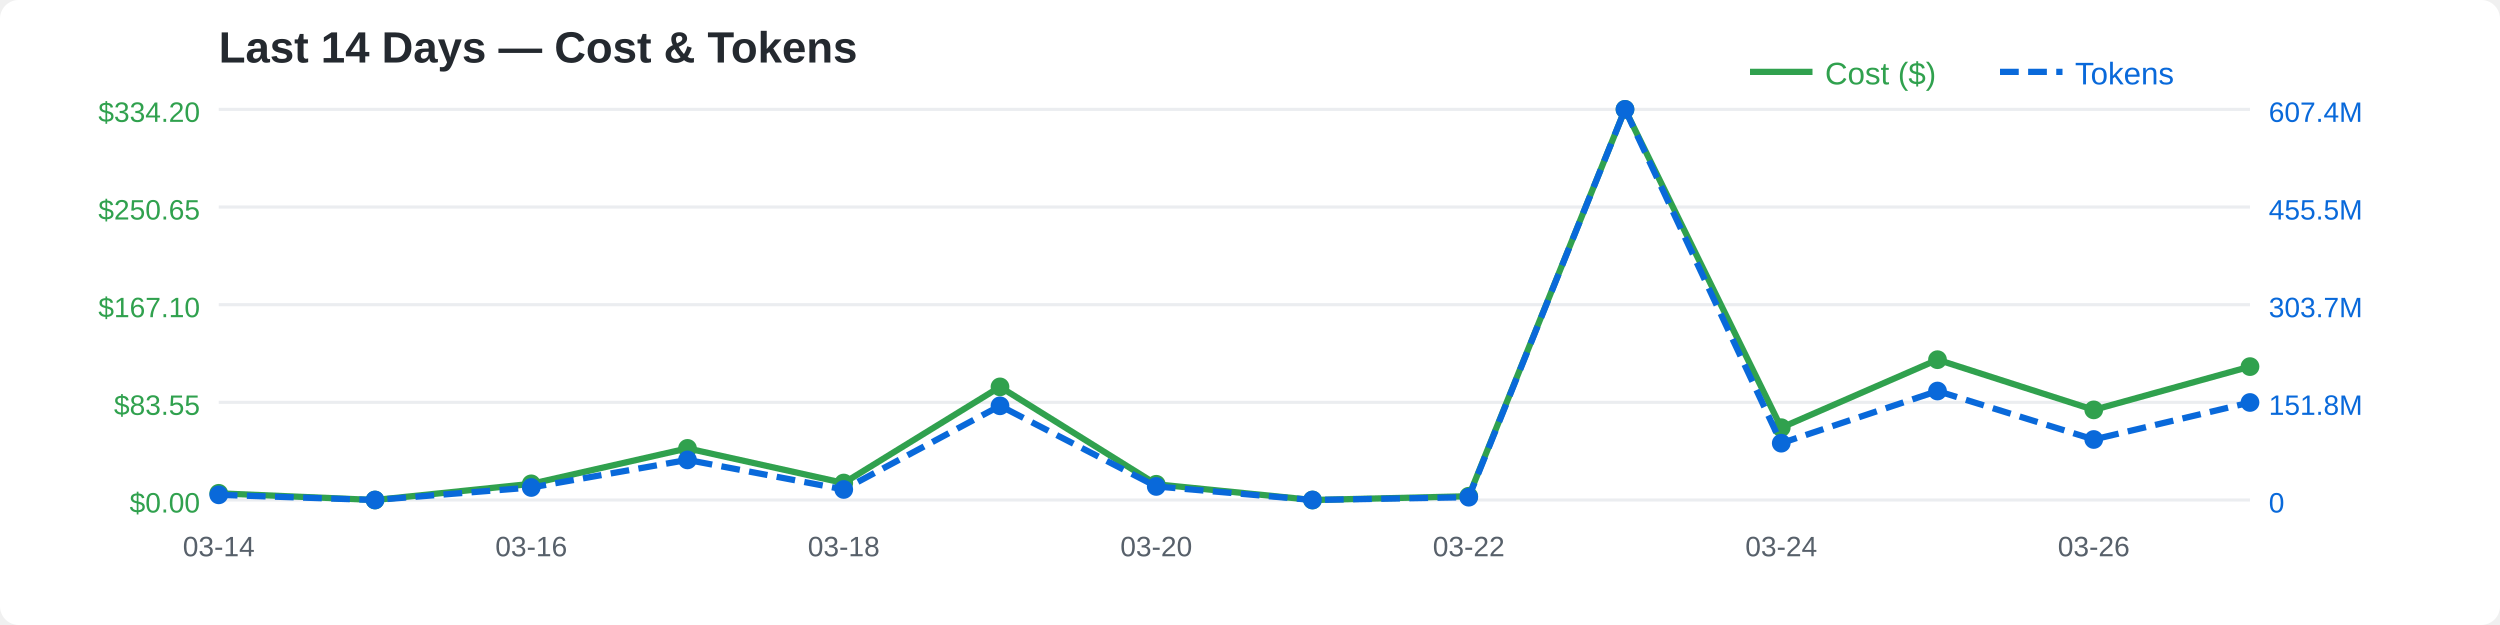
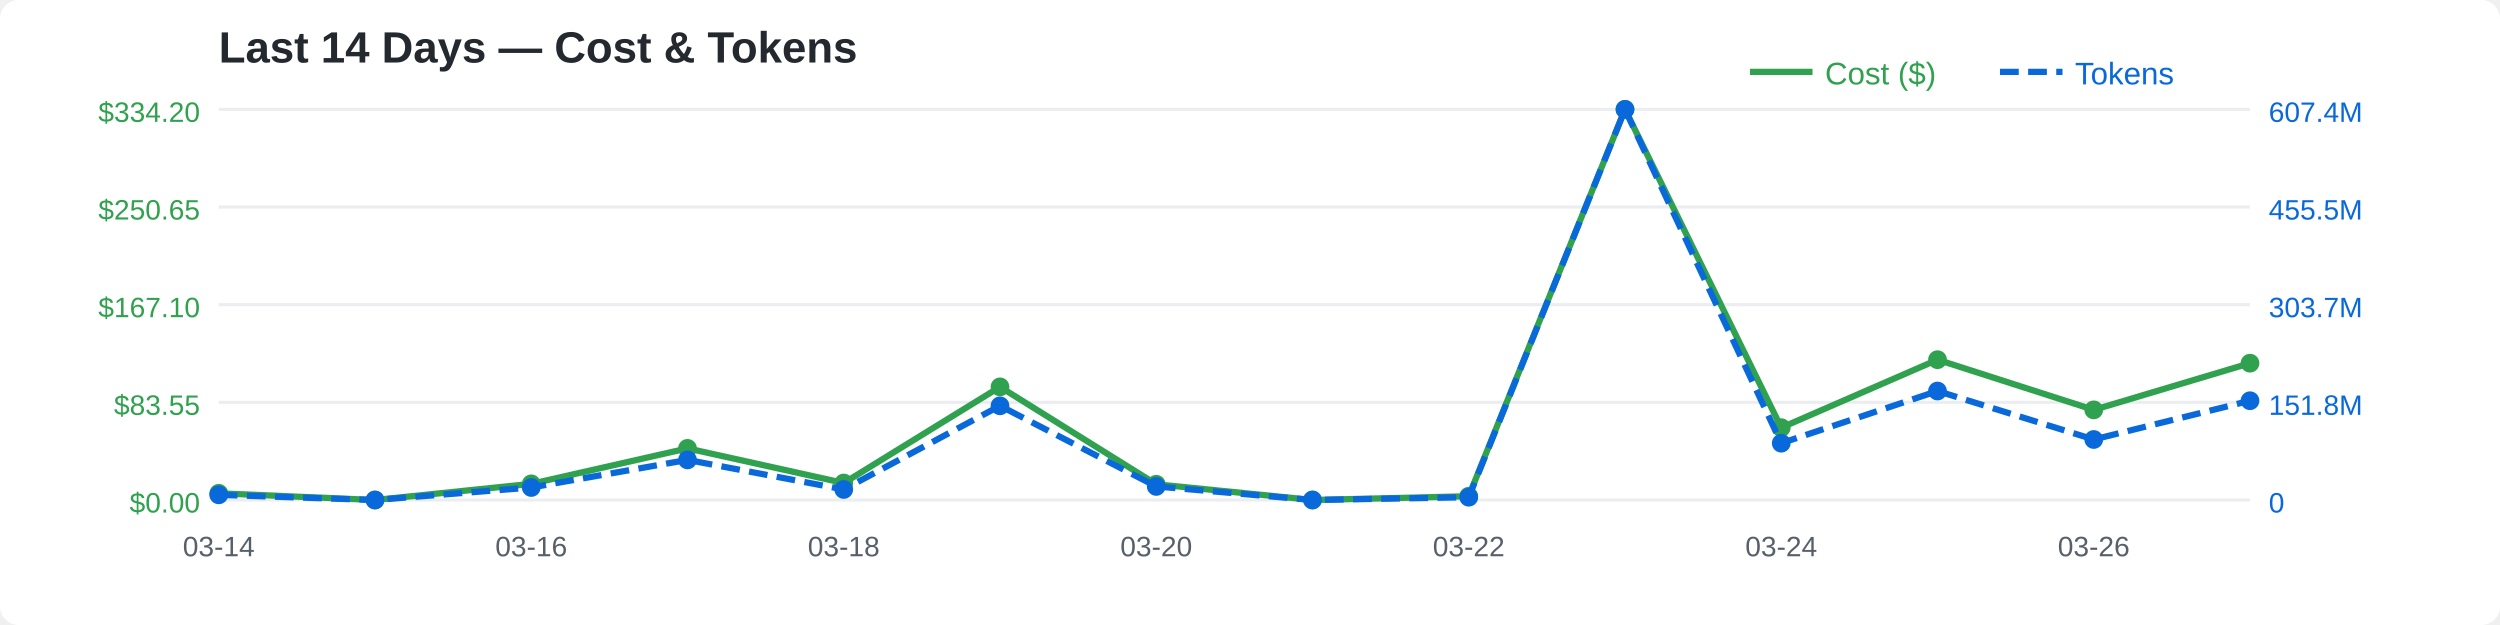
<svg xmlns="http://www.w3.org/2000/svg" width="800" height="200" viewBox="0 0 800 200">
  <rect width="800" height="200" fill="#ffffff" rx="6" />
  <text x="70" y="20" font-family="Arial, sans-serif" font-size="14" fill="#24292f" font-weight="bold">Last 14 Days — Cost &amp; Tokens</text>
  <line x1="70" y1="35.0" x2="720" y2="35.0" stroke="#ebedf0" stroke-width="1" />
  <line x1="70" y1="66.25" x2="720" y2="66.25" stroke="#ebedf0" stroke-width="1" />
  <line x1="70" y1="97.5" x2="720" y2="97.5" stroke="#ebedf0" stroke-width="1" />
  <line x1="70" y1="128.75" x2="720" y2="128.75" stroke="#ebedf0" stroke-width="1" />
  <line x1="70" y1="160.0" x2="720" y2="160.0" stroke="#ebedf0" stroke-width="1" />
  <text x="70.0" y="178" font-family="Arial, sans-serif" font-size="9" fill="#57606a" text-anchor="middle">03-14</text>
  <text x="170.0" y="178" font-family="Arial, sans-serif" font-size="9" fill="#57606a" text-anchor="middle">03-16</text>
  <text x="270.0" y="178" font-family="Arial, sans-serif" font-size="9" fill="#57606a" text-anchor="middle">03-18</text>
  <text x="370.0" y="178" font-family="Arial, sans-serif" font-size="9" fill="#57606a" text-anchor="middle">03-20</text>
  <text x="470.0" y="178" font-family="Arial, sans-serif" font-size="9" fill="#57606a" text-anchor="middle">03-22</text>
  <text x="570.0" y="178" font-family="Arial, sans-serif" font-size="9" fill="#57606a" text-anchor="middle">03-24</text>
  <text x="670.0" y="178" font-family="Arial, sans-serif" font-size="9" fill="#57606a" text-anchor="middle">03-26</text>
  <text x="64" y="39.0" font-family="Arial, sans-serif" font-size="9" fill="#30a14e" text-anchor="end">$334.20</text>
  <text x="64" y="70.25" font-family="Arial, sans-serif" font-size="9" fill="#30a14e" text-anchor="end">$250.65</text>
  <text x="64" y="101.5" font-family="Arial, sans-serif" font-size="9" fill="#30a14e" text-anchor="end">$167.10</text>
  <text x="64" y="132.75" font-family="Arial, sans-serif" font-size="9" fill="#30a14e" text-anchor="end">$83.55</text>
  <text x="64" y="164.0" font-family="Arial, sans-serif" font-size="9" fill="#30a14e" text-anchor="end">$0.00</text>
  <text x="726" y="39.0" font-family="Arial, sans-serif" font-size="9" fill="#0969da">607.4M</text>
  <text x="726" y="70.25" font-family="Arial, sans-serif" font-size="9" fill="#0969da">455.5M</text>
  <text x="726" y="101.5" font-family="Arial, sans-serif" font-size="9" fill="#0969da">303.7M</text>
  <text x="726" y="132.75" font-family="Arial, sans-serif" font-size="9" fill="#0969da">151.8M</text>
  <text x="726" y="164.0" font-family="Arial, sans-serif" font-size="9" fill="#0969da">0</text>
-   <polyline points="70.0,157.86 120.0,160.0 170.0,154.827 220.0,143.482 270.0,154.568 320.0,123.802 370.0,154.966 420.0,160.0 470.0,158.795 520.0,35.0 570.0,136.859 620.0,115.101 670.0,131.16 720.0,117.313" fill="none" stroke="#30a14e" stroke-width="2" />
+   <polyline points="70.0,157.86 120.0,160.0 170.0,154.827 220.0,143.482 270.0,154.568 320.0,123.802 370.0,154.966 420.0,160.0 470.0,158.795 520.0,35.0 570.0,136.859 620.0,115.101 670.0,131.16 720.0,116.218" fill="none" stroke="#30a14e" stroke-width="2" />
  <circle cx="70.0" cy="157.86" r="3" fill="#30a14e">
    </circle>
  <circle cx="120.0" cy="160.0" r="3" fill="#30a14e">
    </circle>
  <circle cx="170.0" cy="154.827" r="3" fill="#30a14e">
    </circle>
  <circle cx="220.0" cy="143.482" r="3" fill="#30a14e">
    </circle>
  <circle cx="270.0" cy="154.568" r="3" fill="#30a14e">
    </circle>
  <circle cx="320.0" cy="123.802" r="3" fill="#30a14e">
    </circle>
  <circle cx="370.0" cy="154.966" r="3" fill="#30a14e">
    </circle>
  <circle cx="420.0" cy="160.0" r="3" fill="#30a14e">
    </circle>
  <circle cx="470.0" cy="158.795" r="3" fill="#30a14e">
    </circle>
  <circle cx="520.0" cy="35.0" r="3" fill="#30a14e">
    </circle>
  <circle cx="570.0" cy="136.859" r="3" fill="#30a14e">
    </circle>
  <circle cx="620.0" cy="115.101" r="3" fill="#30a14e">
    </circle>
  <circle cx="670.0" cy="131.16" r="3" fill="#30a14e">
    </circle>
-   <circle cx="720.0" cy="117.313" r="3" fill="#30a14e">
+   <circle cx="720.0" cy="116.218" r="3" fill="#30a14e">
    </circle>
-   <polyline points="70.0,158.348 120.0,160.0 170.0,155.999 220.0,147.169 270.0,156.63 320.0,129.859 370.0,155.662 420.0,160.0 470.0,159.105 520.0,35.0 570.0,141.82 620.0,125.128 670.0,140.638 720.0,128.794" fill="none" stroke="#0969da" stroke-width="2" stroke-dasharray="6,3" />
+   <polyline points="70.0,158.348 120.0,160.0 170.0,155.999 220.0,147.169 270.0,156.63 320.0,129.859 370.0,155.662 420.0,160.0 470.0,159.105 520.0,35.0 570.0,141.82 620.0,125.128 670.0,140.638 720.0,128.234" fill="none" stroke="#0969da" stroke-width="2" stroke-dasharray="6,3" />
  <circle cx="70.0" cy="158.348" r="3" fill="#0969da">
    </circle>
  <circle cx="120.0" cy="160.0" r="3" fill="#0969da">
    </circle>
  <circle cx="170.0" cy="155.999" r="3" fill="#0969da">
    </circle>
  <circle cx="220.0" cy="147.169" r="3" fill="#0969da">
    </circle>
  <circle cx="270.0" cy="156.63" r="3" fill="#0969da">
    </circle>
  <circle cx="320.0" cy="129.859" r="3" fill="#0969da">
    </circle>
  <circle cx="370.0" cy="155.662" r="3" fill="#0969da">
    </circle>
  <circle cx="420.0" cy="160.0" r="3" fill="#0969da">
    </circle>
  <circle cx="470.0" cy="159.105" r="3" fill="#0969da">
    </circle>
  <circle cx="520.0" cy="35.0" r="3" fill="#0969da">
    </circle>
  <circle cx="570.0" cy="141.82" r="3" fill="#0969da">
    </circle>
  <circle cx="620.0" cy="125.128" r="3" fill="#0969da">
    </circle>
  <circle cx="670.0" cy="140.638" r="3" fill="#0969da">
    </circle>
-   <circle cx="720.0" cy="128.794" r="3" fill="#0969da">
+   <circle cx="720.0" cy="128.234" r="3" fill="#0969da">
    </circle>
  <line x1="560" y1="23" x2="580" y2="23" stroke="#30a14e" stroke-width="2" />
  <text x="584" y="27" font-family="Arial, sans-serif" font-size="10" fill="#30a14e">Cost ($)</text>
  <line x1="640" y1="23" x2="660" y2="23" stroke="#0969da" stroke-width="2" stroke-dasharray="6,3" />
  <text x="664" y="27" font-family="Arial, sans-serif" font-size="10" fill="#0969da">Tokens</text>
</svg>
